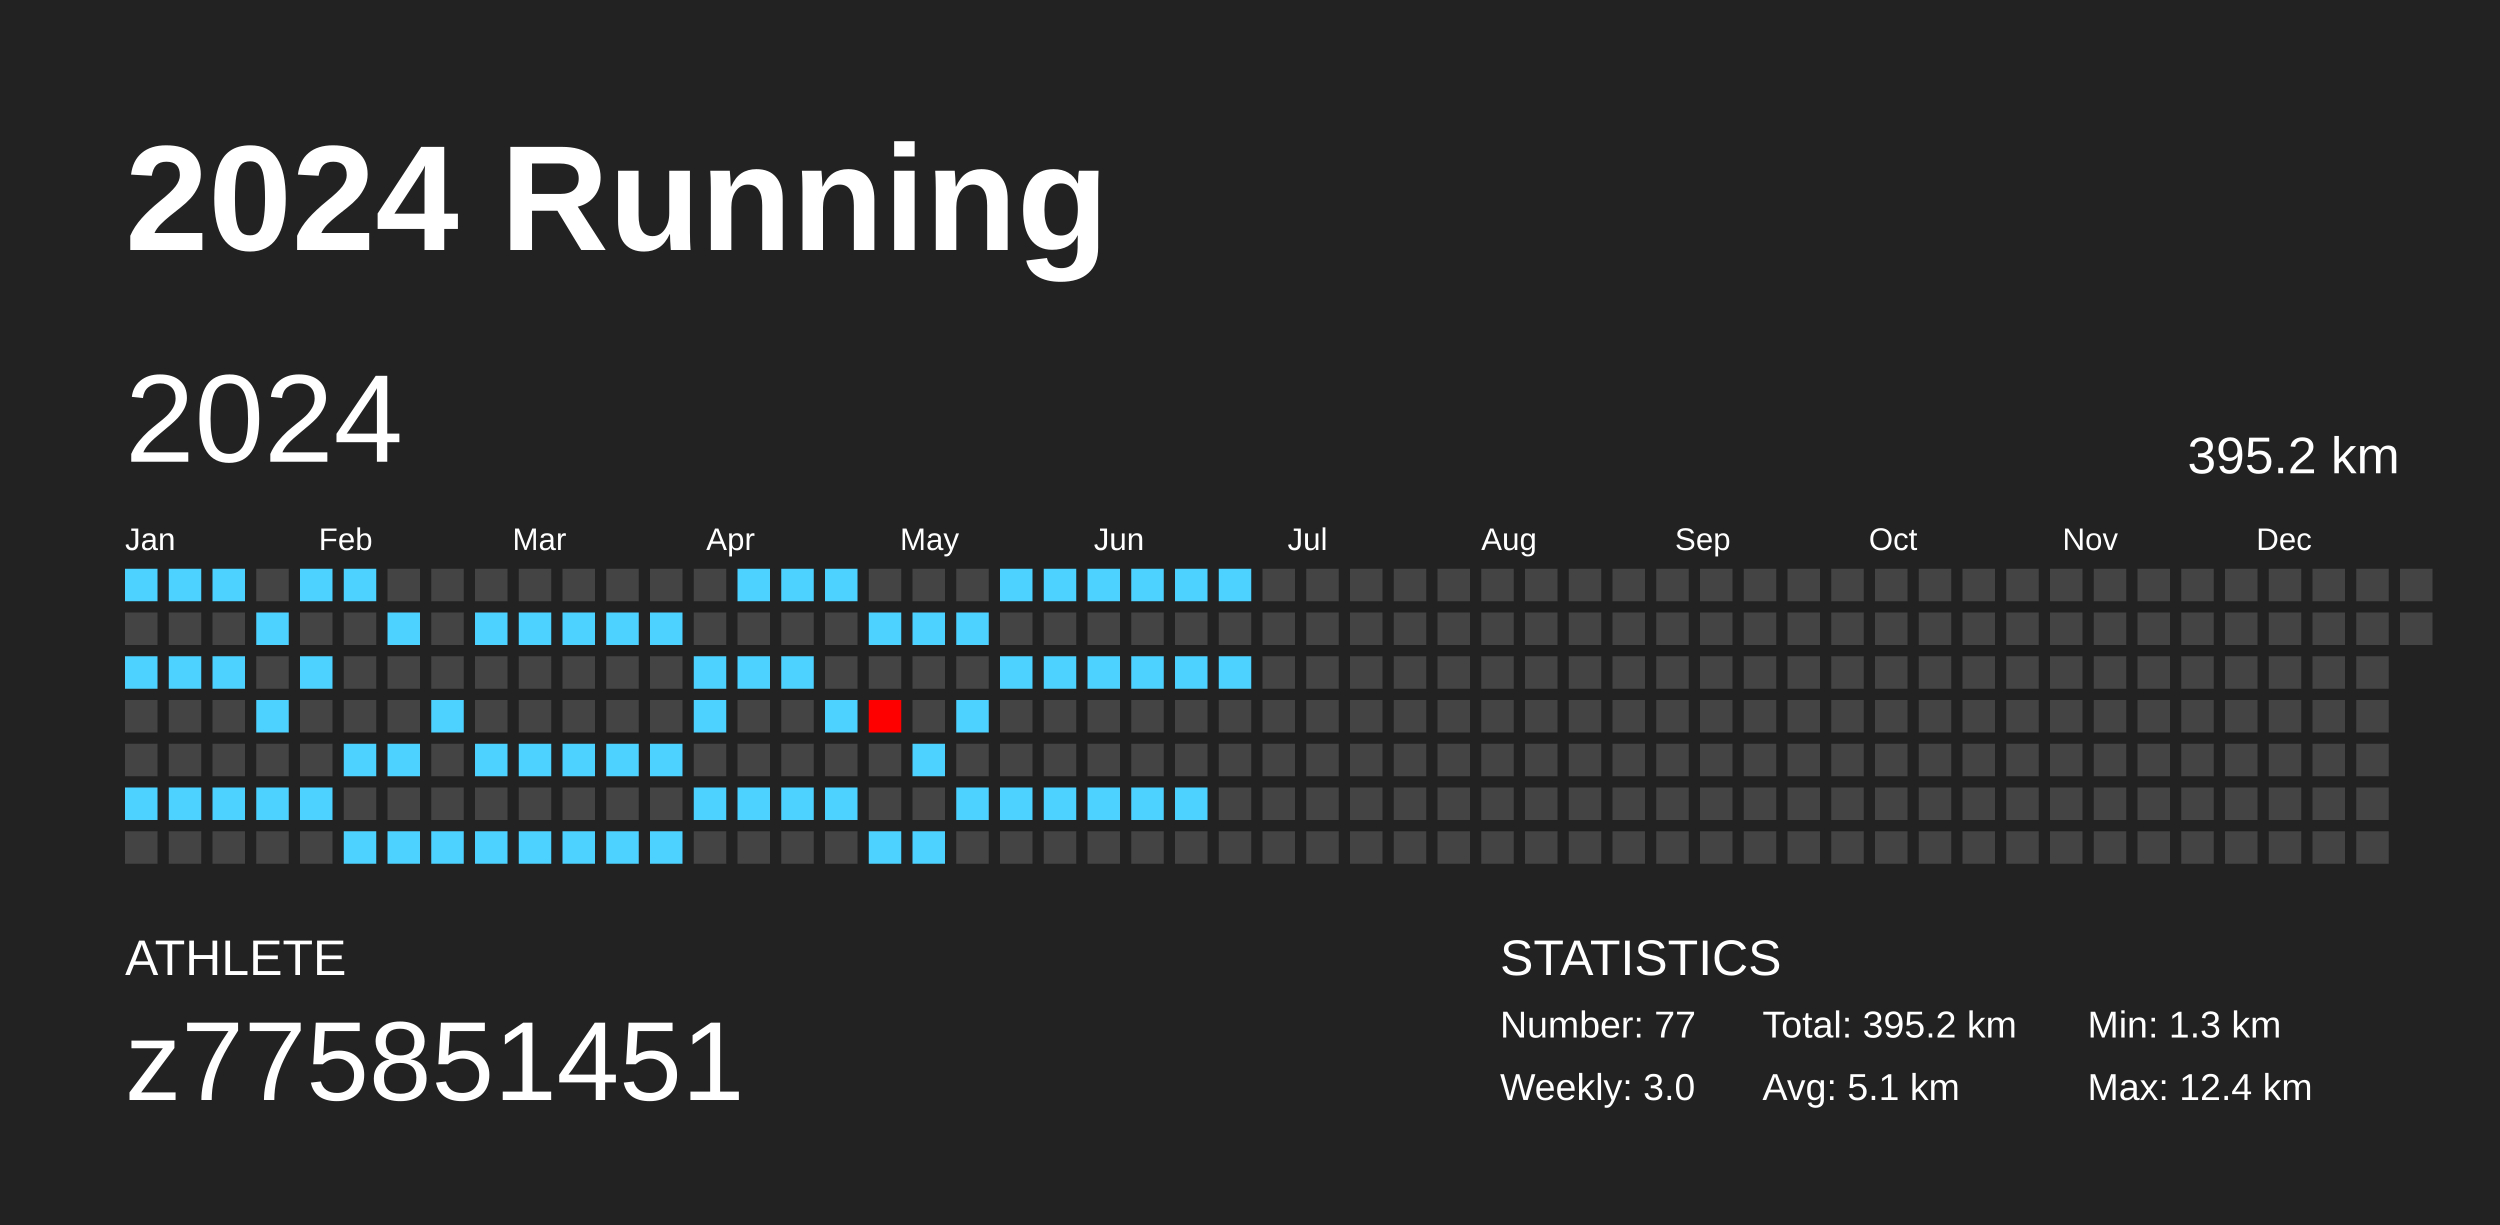
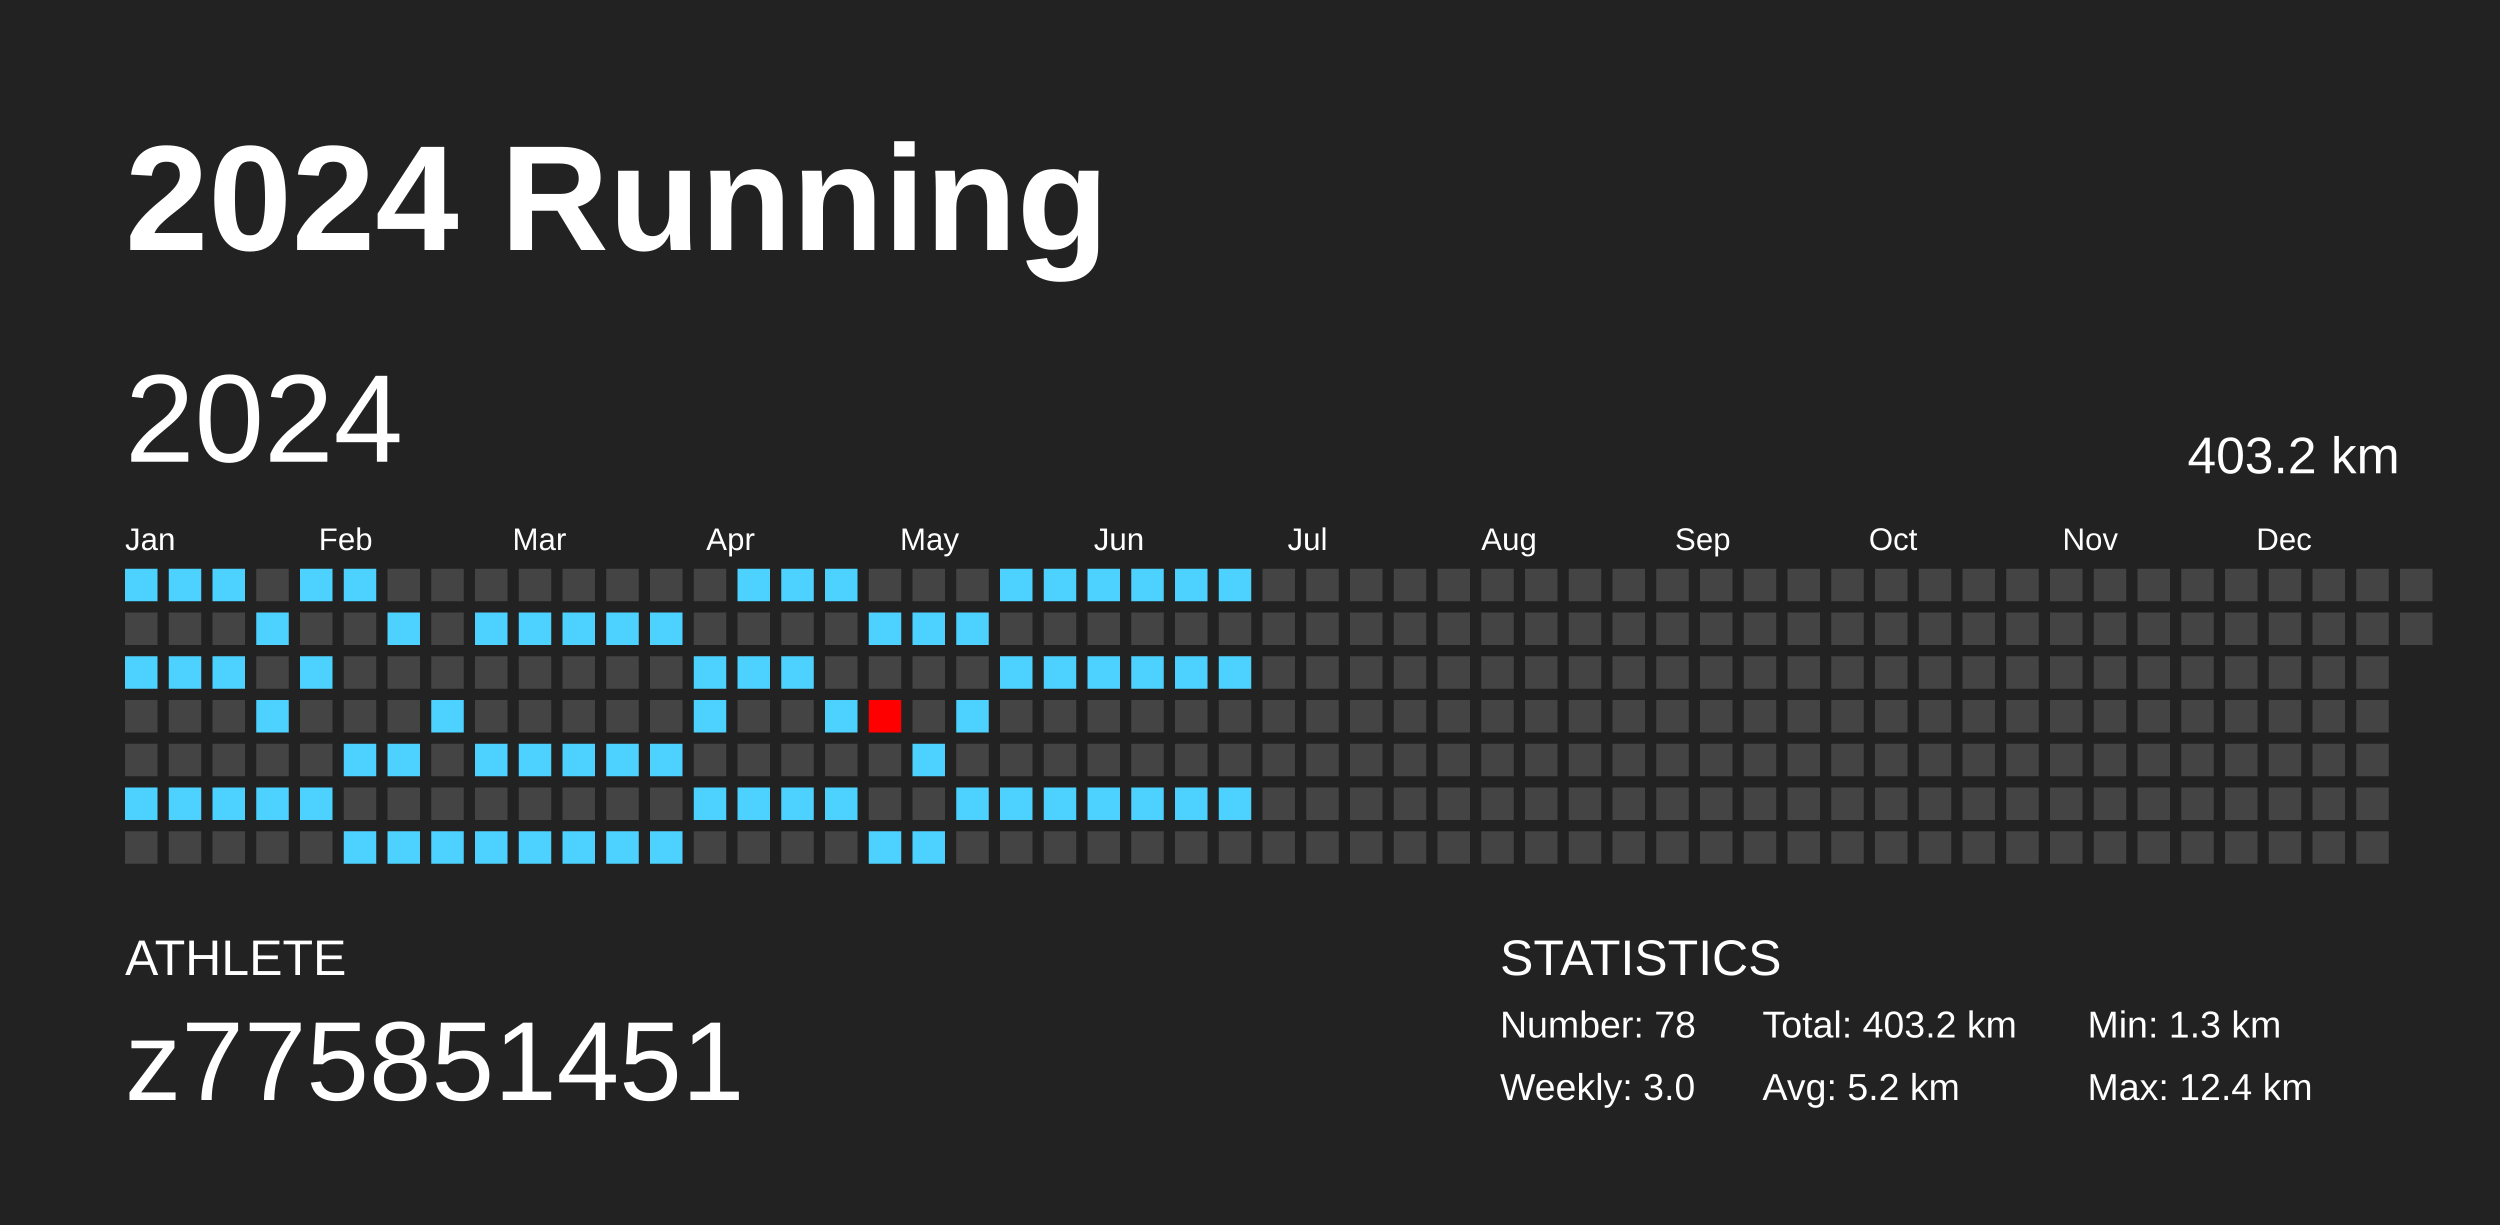
<svg xmlns="http://www.w3.org/2000/svg" baseProfile="full" height="98mm" version="1.1" viewBox="0,0,200,98" width="200mm">
  <defs />
  <rect fill="#222222" height="98" width="200" x="0" y="0" />
  <text fill="#FFFFFF" style="font-size:12px; font-family:Arial; font-weight:bold;" x="10" y="20">2024 Running</text>
  <text fill="#FFFFFF" style="font-size:4px; font-family:Arial" x="10" y="78">ATHLETE</text>
  <text fill="#FFFFFF" style="font-size:9px; font-family:Arial" x="10" y="88">z775851451</text>
  <text fill="#FFFFFF" style="font-size:4px; font-family:Arial" x="120" y="78">STATISTICS</text>
-   <text fill="#FFFFFF" style="font-size:3px; font-family:Arial" x="120" y="83">Number: 77</text>
+   <text fill="#FFFFFF" style="font-size:3px; font-family:Arial" x="120" y="83">Number: 78</text>
  <text fill="#FFFFFF" style="font-size:3px; font-family:Arial" x="120" y="88">Weekly: 3.0</text>
-   <text fill="#FFFFFF" style="font-size:3px; font-family:Arial" x="141" y="83">Total: 395.2 km</text>
-   <text fill="#FFFFFF" style="font-size:3px; font-family:Arial" x="141" y="88">Avg: 5.1 km</text>
+   <text fill="#FFFFFF" style="font-size:3px; font-family:Arial" x="141" y="83">Total: 403.2 km</text>
+   <text fill="#FFFFFF" style="font-size:3px; font-family:Arial" x="141" y="88">Avg: 5.2 km</text>
  <text fill="#FFFFFF" style="font-size:3px; font-family:Arial" x="167" y="83">Min: 1.3 km</text>
  <text fill="#FFFFFF" style="font-size:3px; font-family:Arial" x="167" y="88">Max: 12.4 km</text>
  <text dominant-baseline="hanging" fill="#FFFFFF" style="font-size:10.0px; font-family:Arial;" x="10" y="30">2024</text>
-   <text dominant-baseline="hanging" fill="#FFFFFF" style="font-size:4.125px; font-family:Arial;" x="175" y="35">395.2 km</text>
+   <text dominant-baseline="hanging" fill="#FFFFFF" style="font-size:4.125px; font-family:Arial;" x="175" y="35">403.2 km</text>
  <text fill="#FFFFFF" style="font-size:2.5px; font-family:Arial" x="10.0" y="44">Jan</text>
  <text fill="#FFFFFF" style="font-size:2.5px; font-family:Arial" x="25.5" y="44">Feb</text>
  <text fill="#FFFFFF" style="font-size:2.5px; font-family:Arial" x="41.0" y="44">Mar</text>
  <text fill="#FFFFFF" style="font-size:2.5px; font-family:Arial" x="56.5" y="44">Apr</text>
  <text fill="#FFFFFF" style="font-size:2.5px; font-family:Arial" x="72.0" y="44">May</text>
  <text fill="#FFFFFF" style="font-size:2.5px; font-family:Arial" x="87.5" y="44">Jun</text>
  <text fill="#FFFFFF" style="font-size:2.5px; font-family:Arial" x="103.0" y="44">Jul</text>
  <text fill="#FFFFFF" style="font-size:2.5px; font-family:Arial" x="118.5" y="44">Aug</text>
  <text fill="#FFFFFF" style="font-size:2.5px; font-family:Arial" x="134.0" y="44">Sep</text>
  <text fill="#FFFFFF" style="font-size:2.5px; font-family:Arial" x="149.5" y="44">Oct</text>
  <text fill="#FFFFFF" style="font-size:2.5px; font-family:Arial" x="165.0" y="44">Nov</text>
  <text fill="#FFFFFF" style="font-size:2.5px; font-family:Arial" x="180.5" y="44">Dec</text>
  <rect fill="#4dd2ff" height="2.6" width="2.6" x="10.0" y="45.5" />
  <rect fill="#444444" height="2.6" width="2.6" x="10.0" y="49.0" />
  <rect fill="#4dd2ff" height="2.6" width="2.6" x="10.0" y="52.5" />
  <rect fill="#444444" height="2.6" width="2.6" x="10.0" y="56.0" />
  <rect fill="#444444" height="2.6" width="2.6" x="10.0" y="59.5" />
  <rect fill="#4dd2ff" height="2.6" width="2.6" x="10.0" y="63.0" />
  <rect fill="#444444" height="2.6" width="2.6" x="10.0" y="66.5" />
  <rect fill="#4dd2ff" height="2.6" width="2.6" x="13.5" y="45.5" />
  <rect fill="#444444" height="2.6" width="2.6" x="13.5" y="49.0" />
  <rect fill="#4dd2ff" height="2.6" width="2.6" x="13.5" y="52.5" />
  <rect fill="#444444" height="2.6" width="2.6" x="13.5" y="56.0" />
  <rect fill="#444444" height="2.6" width="2.6" x="13.5" y="59.5" />
  <rect fill="#4dd2ff" height="2.6" width="2.6" x="13.5" y="63.0" />
  <rect fill="#444444" height="2.6" width="2.6" x="13.5" y="66.5" />
  <rect fill="#4dd2ff" height="2.6" width="2.6" x="17.0" y="45.5" />
  <rect fill="#444444" height="2.6" width="2.6" x="17.0" y="49.0" />
  <rect fill="#4dd2ff" height="2.6" width="2.6" x="17.0" y="52.5" />
  <rect fill="#444444" height="2.6" width="2.6" x="17.0" y="56.0" />
  <rect fill="#444444" height="2.6" width="2.6" x="17.0" y="59.5" />
  <rect fill="#4dd2ff" height="2.6" width="2.6" x="17.0" y="63.0" />
  <rect fill="#444444" height="2.6" width="2.6" x="17.0" y="66.5" />
  <rect fill="#444444" height="2.6" width="2.6" x="20.5" y="45.5" />
  <rect fill="#4dd2ff" height="2.6" width="2.6" x="20.5" y="49.0" />
  <rect fill="#444444" height="2.6" width="2.6" x="20.5" y="52.5" />
  <rect fill="#4dd2ff" height="2.6" width="2.6" x="20.5" y="56.0" />
  <rect fill="#444444" height="2.6" width="2.6" x="20.5" y="59.5" />
  <rect fill="#4dd2ff" height="2.6" width="2.6" x="20.5" y="63.0" />
  <rect fill="#444444" height="2.6" width="2.6" x="20.5" y="66.5" />
  <rect fill="#4dd2ff" height="2.6" width="2.6" x="24.0" y="45.5" />
  <rect fill="#444444" height="2.6" width="2.6" x="24.0" y="49.0" />
  <rect fill="#4dd2ff" height="2.6" width="2.6" x="24.0" y="52.5" />
  <rect fill="#444444" height="2.6" width="2.6" x="24.0" y="56.0" />
  <rect fill="#444444" height="2.6" width="2.6" x="24.0" y="59.5" />
  <rect fill="#4dd2ff" height="2.6" width="2.6" x="24.0" y="63.0" />
  <rect fill="#444444" height="2.6" width="2.6" x="24.0" y="66.5" />
  <rect fill="#4dd2ff" height="2.6" width="2.6" x="27.5" y="45.5" />
  <rect fill="#444444" height="2.6" width="2.6" x="27.5" y="49.0" />
  <rect fill="#444444" height="2.6" width="2.6" x="27.5" y="52.5" />
  <rect fill="#444444" height="2.6" width="2.6" x="27.5" y="56.0" />
  <rect fill="#4dd2ff" height="2.6" width="2.6" x="27.5" y="59.5" />
  <rect fill="#444444" height="2.6" width="2.6" x="27.5" y="63.0" />
  <rect fill="#4dd2ff" height="2.6" width="2.6" x="27.5" y="66.5" />
  <rect fill="#444444" height="2.6" width="2.6" x="31.0" y="45.5" />
  <rect fill="#4dd2ff" height="2.6" width="2.6" x="31.0" y="49.0" />
  <rect fill="#444444" height="2.6" width="2.6" x="31.0" y="52.5" />
  <rect fill="#444444" height="2.6" width="2.6" x="31.0" y="56.0" />
  <rect fill="#4dd2ff" height="2.6" width="2.6" x="31.0" y="59.5" />
  <rect fill="#444444" height="2.6" width="2.6" x="31.0" y="63.0" />
  <rect fill="#4dd2ff" height="2.6" width="2.6" x="31.0" y="66.5" />
  <rect fill="#444444" height="2.6" width="2.6" x="34.5" y="45.5" />
  <rect fill="#444444" height="2.6" width="2.6" x="34.5" y="49.0" />
  <rect fill="#444444" height="2.6" width="2.6" x="34.5" y="52.5" />
  <rect fill="#4dd2ff" height="2.6" width="2.6" x="34.5" y="56.0" />
  <rect fill="#444444" height="2.6" width="2.6" x="34.5" y="59.5" />
  <rect fill="#444444" height="2.6" width="2.6" x="34.5" y="63.0" />
  <rect fill="#4dd2ff" height="2.6" width="2.6" x="34.5" y="66.5" />
  <rect fill="#444444" height="2.6" width="2.6" x="38.0" y="45.5" />
  <rect fill="#4dd2ff" height="2.6" width="2.6" x="38.0" y="49.0" />
  <rect fill="#444444" height="2.6" width="2.6" x="38.0" y="52.5" />
  <rect fill="#444444" height="2.6" width="2.6" x="38.0" y="56.0" />
  <rect fill="#4dd2ff" height="2.6" width="2.6" x="38.0" y="59.5" />
  <rect fill="#444444" height="2.6" width="2.6" x="38.0" y="63.0" />
  <rect fill="#4dd2ff" height="2.6" width="2.6" x="38.0" y="66.5" />
  <rect fill="#444444" height="2.6" width="2.6" x="41.5" y="45.5" />
  <rect fill="#4dd2ff" height="2.6" width="2.6" x="41.5" y="49.0" />
  <rect fill="#444444" height="2.6" width="2.6" x="41.5" y="52.5" />
  <rect fill="#444444" height="2.6" width="2.6" x="41.5" y="56.0" />
  <rect fill="#4dd2ff" height="2.6" width="2.6" x="41.5" y="59.5" />
  <rect fill="#444444" height="2.6" width="2.6" x="41.5" y="63.0" />
  <rect fill="#4dd2ff" height="2.6" width="2.6" x="41.5" y="66.5" />
  <rect fill="#444444" height="2.6" width="2.6" x="45.0" y="45.5" />
  <rect fill="#4dd2ff" height="2.6" width="2.6" x="45.0" y="49.0" />
  <rect fill="#444444" height="2.6" width="2.6" x="45.0" y="52.5" />
  <rect fill="#444444" height="2.6" width="2.6" x="45.0" y="56.0" />
  <rect fill="#4dd2ff" height="2.6" width="2.6" x="45.0" y="59.5" />
  <rect fill="#444444" height="2.6" width="2.6" x="45.0" y="63.0" />
  <rect fill="#4dd2ff" height="2.6" width="2.6" x="45.0" y="66.5" />
  <rect fill="#444444" height="2.6" width="2.6" x="48.5" y="45.5" />
  <rect fill="#4dd2ff" height="2.6" width="2.6" x="48.5" y="49.0" />
  <rect fill="#444444" height="2.6" width="2.6" x="48.5" y="52.5" />
  <rect fill="#444444" height="2.6" width="2.6" x="48.5" y="56.0" />
  <rect fill="#4dd2ff" height="2.6" width="2.6" x="48.5" y="59.5" />
  <rect fill="#444444" height="2.6" width="2.6" x="48.5" y="63.0" />
  <rect fill="#4dd2ff" height="2.6" width="2.6" x="48.5" y="66.5" />
  <rect fill="#444444" height="2.6" width="2.6" x="52.0" y="45.5" />
  <rect fill="#4dd2ff" height="2.6" width="2.6" x="52.0" y="49.0" />
  <rect fill="#444444" height="2.6" width="2.6" x="52.0" y="52.5" />
  <rect fill="#444444" height="2.6" width="2.6" x="52.0" y="56.0" />
  <rect fill="#4dd2ff" height="2.6" width="2.6" x="52.0" y="59.5" />
  <rect fill="#444444" height="2.6" width="2.6" x="52.0" y="63.0" />
  <rect fill="#4dd2ff" height="2.6" width="2.6" x="52.0" y="66.5" />
  <rect fill="#444444" height="2.6" width="2.6" x="55.5" y="45.5" />
  <rect fill="#444444" height="2.6" width="2.6" x="55.5" y="49.0" />
  <rect fill="#4dd2ff" height="2.6" width="2.6" x="55.5" y="52.5" />
  <rect fill="#4dd2ff" height="2.6" width="2.6" x="55.5" y="56.0" />
  <rect fill="#444444" height="2.6" width="2.6" x="55.5" y="59.5" />
  <rect fill="#4dd2ff" height="2.6" width="2.6" x="55.5" y="63.0" />
  <rect fill="#444444" height="2.6" width="2.6" x="55.5" y="66.5" />
  <rect fill="#4dd2ff" height="2.6" width="2.6" x="59.0" y="45.5" />
  <rect fill="#444444" height="2.6" width="2.6" x="59.0" y="49.0" />
  <rect fill="#4dd2ff" height="2.6" width="2.6" x="59.0" y="52.5" />
  <rect fill="#444444" height="2.6" width="2.6" x="59.0" y="56.0" />
  <rect fill="#444444" height="2.6" width="2.6" x="59.0" y="59.5" />
  <rect fill="#4dd2ff" height="2.6" width="2.6" x="59.0" y="63.0" />
  <rect fill="#444444" height="2.6" width="2.6" x="59.0" y="66.5" />
  <rect fill="#4dd2ff" height="2.6" width="2.6" x="62.5" y="45.5" />
  <rect fill="#444444" height="2.6" width="2.6" x="62.5" y="49.0" />
  <rect fill="#4dd2ff" height="2.6" width="2.6" x="62.5" y="52.5" />
  <rect fill="#444444" height="2.6" width="2.6" x="62.5" y="56.0" />
  <rect fill="#444444" height="2.6" width="2.6" x="62.5" y="59.5" />
  <rect fill="#4dd2ff" height="2.6" width="2.6" x="62.5" y="63.0" />
  <rect fill="#444444" height="2.6" width="2.6" x="62.5" y="66.5" />
  <rect fill="#4dd2ff" height="2.6" width="2.6" x="66.0" y="45.5" />
  <rect fill="#444444" height="2.6" width="2.6" x="66.0" y="49.0" />
  <rect fill="#444444" height="2.6" width="2.6" x="66.0" y="52.5" />
  <rect fill="#4dd2ff" height="2.6" width="2.6" x="66.0" y="56.0" />
  <rect fill="#444444" height="2.6" width="2.6" x="66.0" y="59.5" />
  <rect fill="#4dd2ff" height="2.6" width="2.6" x="66.0" y="63.0" />
  <rect fill="#444444" height="2.6" width="2.6" x="66.0" y="66.5" />
  <rect fill="#444444" height="2.6" width="2.6" x="69.5" y="45.5" />
  <rect fill="#4dd2ff" height="2.6" width="2.6" x="69.5" y="49.0" />
  <rect fill="#444444" height="2.6" width="2.6" x="69.5" y="52.5" />
  <rect fill="#ff0000" height="2.6" width="2.6" x="69.5" y="56.0" />
  <rect fill="#444444" height="2.6" width="2.6" x="69.5" y="59.5" />
  <rect fill="#444444" height="2.6" width="2.6" x="69.5" y="63.0" />
  <rect fill="#4dd2ff" height="2.6" width="2.6" x="69.5" y="66.5" />
  <rect fill="#444444" height="2.6" width="2.6" x="73.0" y="45.5" />
  <rect fill="#4dd2ff" height="2.6" width="2.6" x="73.0" y="49.0" />
  <rect fill="#444444" height="2.6" width="2.6" x="73.0" y="52.5" />
  <rect fill="#444444" height="2.6" width="2.6" x="73.0" y="56.0" />
  <rect fill="#4dd2ff" height="2.6" width="2.6" x="73.0" y="59.5" />
  <rect fill="#444444" height="2.6" width="2.6" x="73.0" y="63.0" />
  <rect fill="#4dd2ff" height="2.6" width="2.6" x="73.0" y="66.5" />
  <rect fill="#444444" height="2.6" width="2.6" x="76.5" y="45.5" />
  <rect fill="#4dd2ff" height="2.6" width="2.6" x="76.5" y="49.0" />
  <rect fill="#444444" height="2.6" width="2.6" x="76.5" y="52.5" />
  <rect fill="#4dd2ff" height="2.6" width="2.6" x="76.5" y="56.0" />
  <rect fill="#444444" height="2.6" width="2.6" x="76.5" y="59.5" />
  <rect fill="#4dd2ff" height="2.6" width="2.6" x="76.5" y="63.0" />
  <rect fill="#444444" height="2.6" width="2.6" x="76.5" y="66.5" />
  <rect fill="#4dd2ff" height="2.6" width="2.6" x="80.0" y="45.5" />
  <rect fill="#444444" height="2.6" width="2.6" x="80.0" y="49.0" />
  <rect fill="#4dd2ff" height="2.6" width="2.6" x="80.0" y="52.5" />
  <rect fill="#444444" height="2.6" width="2.6" x="80.0" y="56.0" />
  <rect fill="#444444" height="2.6" width="2.6" x="80.0" y="59.5" />
  <rect fill="#4dd2ff" height="2.6" width="2.6" x="80.0" y="63.0" />
  <rect fill="#444444" height="2.6" width="2.6" x="80.0" y="66.5" />
  <rect fill="#4dd2ff" height="2.6" width="2.6" x="83.5" y="45.5" />
  <rect fill="#444444" height="2.6" width="2.6" x="83.5" y="49.0" />
  <rect fill="#4dd2ff" height="2.6" width="2.6" x="83.5" y="52.5" />
  <rect fill="#444444" height="2.6" width="2.6" x="83.5" y="56.0" />
  <rect fill="#444444" height="2.6" width="2.6" x="83.5" y="59.5" />
  <rect fill="#4dd2ff" height="2.6" width="2.6" x="83.5" y="63.0" />
  <rect fill="#444444" height="2.6" width="2.6" x="83.5" y="66.5" />
  <rect fill="#4dd2ff" height="2.6" width="2.6" x="87.0" y="45.5" />
  <rect fill="#444444" height="2.6" width="2.6" x="87.0" y="49.0" />
  <rect fill="#4dd2ff" height="2.6" width="2.6" x="87.0" y="52.5" />
  <rect fill="#444444" height="2.6" width="2.6" x="87.0" y="56.0" />
  <rect fill="#444444" height="2.6" width="2.6" x="87.0" y="59.5" />
  <rect fill="#4dd2ff" height="2.6" width="2.6" x="87.0" y="63.0" />
  <rect fill="#444444" height="2.6" width="2.6" x="87.0" y="66.5" />
  <rect fill="#4dd2ff" height="2.6" width="2.6" x="90.5" y="45.5" />
  <rect fill="#444444" height="2.6" width="2.6" x="90.5" y="49.0" />
  <rect fill="#4dd2ff" height="2.6" width="2.6" x="90.5" y="52.5" />
  <rect fill="#444444" height="2.6" width="2.6" x="90.5" y="56.0" />
  <rect fill="#444444" height="2.6" width="2.6" x="90.5" y="59.5" />
  <rect fill="#4dd2ff" height="2.6" width="2.6" x="90.5" y="63.0" />
  <rect fill="#444444" height="2.6" width="2.6" x="90.5" y="66.5" />
  <rect fill="#4dd2ff" height="2.6" width="2.6" x="94.0" y="45.5" />
  <rect fill="#444444" height="2.6" width="2.6" x="94.0" y="49.0" />
  <rect fill="#4dd2ff" height="2.6" width="2.6" x="94.0" y="52.5" />
  <rect fill="#444444" height="2.6" width="2.6" x="94.0" y="56.0" />
  <rect fill="#444444" height="2.6" width="2.6" x="94.0" y="59.5" />
  <rect fill="#4dd2ff" height="2.6" width="2.6" x="94.0" y="63.0" />
  <rect fill="#444444" height="2.6" width="2.6" x="94.0" y="66.5" />
  <rect fill="#4dd2ff" height="2.6" width="2.6" x="97.5" y="45.5" />
  <rect fill="#444444" height="2.6" width="2.6" x="97.5" y="49.0" />
  <rect fill="#4dd2ff" height="2.6" width="2.6" x="97.5" y="52.5" />
  <rect fill="#444444" height="2.6" width="2.6" x="97.5" y="56.0" />
  <rect fill="#444444" height="2.6" width="2.6" x="97.5" y="59.5" />
-   <rect fill="#444444" height="2.6" width="2.6" x="97.5" y="63.0" />
+   <rect fill="#4dd2ff" height="2.6" width="2.6" x="97.5" y="63.0" />
  <rect fill="#444444" height="2.6" width="2.6" x="97.5" y="66.5" />
  <rect fill="#444444" height="2.6" width="2.6" x="101.0" y="45.5" />
  <rect fill="#444444" height="2.6" width="2.6" x="101.0" y="49.0" />
  <rect fill="#444444" height="2.6" width="2.6" x="101.0" y="52.5" />
  <rect fill="#444444" height="2.6" width="2.6" x="101.0" y="56.0" />
  <rect fill="#444444" height="2.6" width="2.6" x="101.0" y="59.5" />
  <rect fill="#444444" height="2.6" width="2.6" x="101.0" y="63.0" />
  <rect fill="#444444" height="2.6" width="2.6" x="101.0" y="66.5" />
  <rect fill="#444444" height="2.6" width="2.6" x="104.5" y="45.5" />
  <rect fill="#444444" height="2.6" width="2.6" x="104.5" y="49.0" />
  <rect fill="#444444" height="2.6" width="2.6" x="104.5" y="52.5" />
  <rect fill="#444444" height="2.6" width="2.6" x="104.5" y="56.0" />
  <rect fill="#444444" height="2.6" width="2.6" x="104.5" y="59.5" />
  <rect fill="#444444" height="2.6" width="2.6" x="104.5" y="63.0" />
  <rect fill="#444444" height="2.6" width="2.6" x="104.5" y="66.5" />
  <rect fill="#444444" height="2.6" width="2.6" x="108.0" y="45.5" />
  <rect fill="#444444" height="2.6" width="2.6" x="108.0" y="49.0" />
  <rect fill="#444444" height="2.6" width="2.6" x="108.0" y="52.5" />
  <rect fill="#444444" height="2.6" width="2.6" x="108.0" y="56.0" />
  <rect fill="#444444" height="2.6" width="2.6" x="108.0" y="59.5" />
  <rect fill="#444444" height="2.6" width="2.6" x="108.0" y="63.0" />
  <rect fill="#444444" height="2.6" width="2.6" x="108.0" y="66.5" />
  <rect fill="#444444" height="2.6" width="2.6" x="111.5" y="45.5" />
  <rect fill="#444444" height="2.6" width="2.6" x="111.5" y="49.0" />
  <rect fill="#444444" height="2.6" width="2.6" x="111.5" y="52.5" />
  <rect fill="#444444" height="2.6" width="2.6" x="111.5" y="56.0" />
  <rect fill="#444444" height="2.6" width="2.6" x="111.5" y="59.5" />
  <rect fill="#444444" height="2.6" width="2.6" x="111.5" y="63.0" />
  <rect fill="#444444" height="2.6" width="2.6" x="111.5" y="66.5" />
  <rect fill="#444444" height="2.6" width="2.6" x="115.0" y="45.5" />
  <rect fill="#444444" height="2.6" width="2.6" x="115.0" y="49.0" />
  <rect fill="#444444" height="2.6" width="2.6" x="115.0" y="52.5" />
  <rect fill="#444444" height="2.6" width="2.6" x="115.0" y="56.0" />
  <rect fill="#444444" height="2.6" width="2.6" x="115.0" y="59.5" />
  <rect fill="#444444" height="2.6" width="2.6" x="115.0" y="63.0" />
  <rect fill="#444444" height="2.6" width="2.6" x="115.0" y="66.5" />
  <rect fill="#444444" height="2.6" width="2.6" x="118.5" y="45.5" />
  <rect fill="#444444" height="2.6" width="2.6" x="118.5" y="49.0" />
  <rect fill="#444444" height="2.6" width="2.6" x="118.5" y="52.5" />
  <rect fill="#444444" height="2.6" width="2.6" x="118.5" y="56.0" />
  <rect fill="#444444" height="2.6" width="2.6" x="118.5" y="59.5" />
  <rect fill="#444444" height="2.6" width="2.6" x="118.5" y="63.0" />
  <rect fill="#444444" height="2.6" width="2.6" x="118.5" y="66.5" />
  <rect fill="#444444" height="2.6" width="2.6" x="122.0" y="45.5" />
  <rect fill="#444444" height="2.6" width="2.6" x="122.0" y="49.0" />
  <rect fill="#444444" height="2.6" width="2.6" x="122.0" y="52.5" />
  <rect fill="#444444" height="2.6" width="2.6" x="122.0" y="56.0" />
  <rect fill="#444444" height="2.6" width="2.6" x="122.0" y="59.5" />
  <rect fill="#444444" height="2.6" width="2.6" x="122.0" y="63.0" />
  <rect fill="#444444" height="2.6" width="2.6" x="122.0" y="66.5" />
  <rect fill="#444444" height="2.6" width="2.6" x="125.5" y="45.5" />
  <rect fill="#444444" height="2.6" width="2.6" x="125.5" y="49.0" />
  <rect fill="#444444" height="2.6" width="2.6" x="125.5" y="52.5" />
  <rect fill="#444444" height="2.6" width="2.6" x="125.5" y="56.0" />
  <rect fill="#444444" height="2.6" width="2.6" x="125.5" y="59.5" />
  <rect fill="#444444" height="2.6" width="2.6" x="125.5" y="63.0" />
  <rect fill="#444444" height="2.6" width="2.6" x="125.5" y="66.5" />
  <rect fill="#444444" height="2.6" width="2.6" x="129.0" y="45.5" />
  <rect fill="#444444" height="2.6" width="2.6" x="129.0" y="49.0" />
  <rect fill="#444444" height="2.6" width="2.6" x="129.0" y="52.5" />
  <rect fill="#444444" height="2.6" width="2.6" x="129.0" y="56.0" />
  <rect fill="#444444" height="2.6" width="2.6" x="129.0" y="59.5" />
  <rect fill="#444444" height="2.6" width="2.6" x="129.0" y="63.0" />
  <rect fill="#444444" height="2.6" width="2.6" x="129.0" y="66.5" />
  <rect fill="#444444" height="2.6" width="2.6" x="132.5" y="45.5" />
  <rect fill="#444444" height="2.6" width="2.6" x="132.5" y="49.0" />
  <rect fill="#444444" height="2.6" width="2.6" x="132.5" y="52.5" />
  <rect fill="#444444" height="2.6" width="2.6" x="132.5" y="56.0" />
  <rect fill="#444444" height="2.6" width="2.6" x="132.5" y="59.5" />
  <rect fill="#444444" height="2.6" width="2.6" x="132.5" y="63.0" />
  <rect fill="#444444" height="2.6" width="2.6" x="132.5" y="66.5" />
  <rect fill="#444444" height="2.6" width="2.6" x="136.0" y="45.5" />
  <rect fill="#444444" height="2.6" width="2.6" x="136.0" y="49.0" />
  <rect fill="#444444" height="2.6" width="2.6" x="136.0" y="52.5" />
  <rect fill="#444444" height="2.6" width="2.6" x="136.0" y="56.0" />
  <rect fill="#444444" height="2.6" width="2.6" x="136.0" y="59.5" />
  <rect fill="#444444" height="2.6" width="2.6" x="136.0" y="63.0" />
  <rect fill="#444444" height="2.6" width="2.6" x="136.0" y="66.5" />
  <rect fill="#444444" height="2.6" width="2.6" x="139.5" y="45.5" />
  <rect fill="#444444" height="2.6" width="2.6" x="139.5" y="49.0" />
  <rect fill="#444444" height="2.6" width="2.6" x="139.5" y="52.5" />
  <rect fill="#444444" height="2.6" width="2.6" x="139.5" y="56.0" />
  <rect fill="#444444" height="2.6" width="2.6" x="139.5" y="59.5" />
  <rect fill="#444444" height="2.6" width="2.6" x="139.5" y="63.0" />
  <rect fill="#444444" height="2.6" width="2.6" x="139.5" y="66.5" />
  <rect fill="#444444" height="2.6" width="2.6" x="143.0" y="45.5" />
  <rect fill="#444444" height="2.6" width="2.6" x="143.0" y="49.0" />
  <rect fill="#444444" height="2.6" width="2.6" x="143.0" y="52.5" />
  <rect fill="#444444" height="2.6" width="2.6" x="143.0" y="56.0" />
  <rect fill="#444444" height="2.6" width="2.6" x="143.0" y="59.5" />
  <rect fill="#444444" height="2.6" width="2.6" x="143.0" y="63.0" />
  <rect fill="#444444" height="2.6" width="2.6" x="143.0" y="66.5" />
  <rect fill="#444444" height="2.6" width="2.6" x="146.5" y="45.5" />
  <rect fill="#444444" height="2.6" width="2.6" x="146.5" y="49.0" />
  <rect fill="#444444" height="2.6" width="2.6" x="146.5" y="52.5" />
  <rect fill="#444444" height="2.6" width="2.6" x="146.5" y="56.0" />
  <rect fill="#444444" height="2.6" width="2.6" x="146.5" y="59.5" />
  <rect fill="#444444" height="2.6" width="2.6" x="146.5" y="63.0" />
  <rect fill="#444444" height="2.6" width="2.6" x="146.5" y="66.5" />
  <rect fill="#444444" height="2.6" width="2.6" x="150.0" y="45.5" />
  <rect fill="#444444" height="2.6" width="2.6" x="150.0" y="49.0" />
  <rect fill="#444444" height="2.6" width="2.6" x="150.0" y="52.5" />
  <rect fill="#444444" height="2.6" width="2.6" x="150.0" y="56.0" />
  <rect fill="#444444" height="2.6" width="2.6" x="150.0" y="59.5" />
  <rect fill="#444444" height="2.6" width="2.6" x="150.0" y="63.0" />
  <rect fill="#444444" height="2.6" width="2.6" x="150.0" y="66.5" />
  <rect fill="#444444" height="2.6" width="2.6" x="153.5" y="45.5" />
  <rect fill="#444444" height="2.6" width="2.6" x="153.5" y="49.0" />
  <rect fill="#444444" height="2.6" width="2.6" x="153.5" y="52.5" />
  <rect fill="#444444" height="2.6" width="2.6" x="153.5" y="56.0" />
  <rect fill="#444444" height="2.6" width="2.6" x="153.5" y="59.5" />
  <rect fill="#444444" height="2.6" width="2.6" x="153.5" y="63.0" />
  <rect fill="#444444" height="2.6" width="2.6" x="153.5" y="66.5" />
  <rect fill="#444444" height="2.6" width="2.6" x="157.0" y="45.5" />
  <rect fill="#444444" height="2.6" width="2.6" x="157.0" y="49.0" />
  <rect fill="#444444" height="2.6" width="2.6" x="157.0" y="52.5" />
  <rect fill="#444444" height="2.6" width="2.6" x="157.0" y="56.0" />
  <rect fill="#444444" height="2.6" width="2.6" x="157.0" y="59.5" />
  <rect fill="#444444" height="2.6" width="2.6" x="157.0" y="63.0" />
  <rect fill="#444444" height="2.6" width="2.6" x="157.0" y="66.5" />
  <rect fill="#444444" height="2.6" width="2.6" x="160.5" y="45.5" />
  <rect fill="#444444" height="2.6" width="2.6" x="160.5" y="49.0" />
  <rect fill="#444444" height="2.6" width="2.6" x="160.5" y="52.5" />
  <rect fill="#444444" height="2.6" width="2.6" x="160.5" y="56.0" />
  <rect fill="#444444" height="2.6" width="2.6" x="160.5" y="59.5" />
  <rect fill="#444444" height="2.6" width="2.6" x="160.5" y="63.0" />
  <rect fill="#444444" height="2.6" width="2.6" x="160.5" y="66.5" />
  <rect fill="#444444" height="2.6" width="2.6" x="164.0" y="45.5" />
  <rect fill="#444444" height="2.6" width="2.6" x="164.0" y="49.0" />
  <rect fill="#444444" height="2.6" width="2.6" x="164.0" y="52.5" />
  <rect fill="#444444" height="2.6" width="2.6" x="164.0" y="56.0" />
  <rect fill="#444444" height="2.6" width="2.6" x="164.0" y="59.5" />
  <rect fill="#444444" height="2.6" width="2.6" x="164.0" y="63.0" />
  <rect fill="#444444" height="2.6" width="2.6" x="164.0" y="66.5" />
  <rect fill="#444444" height="2.6" width="2.6" x="167.5" y="45.5" />
  <rect fill="#444444" height="2.6" width="2.6" x="167.5" y="49.0" />
  <rect fill="#444444" height="2.6" width="2.6" x="167.5" y="52.5" />
  <rect fill="#444444" height="2.6" width="2.6" x="167.5" y="56.0" />
  <rect fill="#444444" height="2.6" width="2.6" x="167.5" y="59.5" />
  <rect fill="#444444" height="2.6" width="2.6" x="167.5" y="63.0" />
  <rect fill="#444444" height="2.6" width="2.6" x="167.5" y="66.5" />
  <rect fill="#444444" height="2.6" width="2.6" x="171.0" y="45.5" />
  <rect fill="#444444" height="2.6" width="2.6" x="171.0" y="49.0" />
  <rect fill="#444444" height="2.6" width="2.6" x="171.0" y="52.5" />
  <rect fill="#444444" height="2.6" width="2.6" x="171.0" y="56.0" />
  <rect fill="#444444" height="2.6" width="2.6" x="171.0" y="59.5" />
  <rect fill="#444444" height="2.6" width="2.6" x="171.0" y="63.0" />
  <rect fill="#444444" height="2.6" width="2.6" x="171.0" y="66.5" />
  <rect fill="#444444" height="2.6" width="2.6" x="174.5" y="45.5" />
  <rect fill="#444444" height="2.6" width="2.6" x="174.5" y="49.0" />
  <rect fill="#444444" height="2.6" width="2.6" x="174.5" y="52.5" />
  <rect fill="#444444" height="2.6" width="2.6" x="174.5" y="56.0" />
  <rect fill="#444444" height="2.6" width="2.6" x="174.5" y="59.5" />
  <rect fill="#444444" height="2.6" width="2.6" x="174.5" y="63.0" />
  <rect fill="#444444" height="2.6" width="2.6" x="174.5" y="66.5" />
  <rect fill="#444444" height="2.6" width="2.6" x="178.0" y="45.5" />
  <rect fill="#444444" height="2.6" width="2.6" x="178.0" y="49.0" />
  <rect fill="#444444" height="2.6" width="2.6" x="178.0" y="52.5" />
  <rect fill="#444444" height="2.6" width="2.6" x="178.0" y="56.0" />
  <rect fill="#444444" height="2.6" width="2.6" x="178.0" y="59.5" />
  <rect fill="#444444" height="2.6" width="2.6" x="178.0" y="63.0" />
  <rect fill="#444444" height="2.6" width="2.6" x="178.0" y="66.5" />
  <rect fill="#444444" height="2.6" width="2.6" x="181.5" y="45.5" />
  <rect fill="#444444" height="2.6" width="2.6" x="181.5" y="49.0" />
  <rect fill="#444444" height="2.6" width="2.6" x="181.5" y="52.5" />
  <rect fill="#444444" height="2.6" width="2.6" x="181.5" y="56.0" />
  <rect fill="#444444" height="2.6" width="2.6" x="181.5" y="59.5" />
  <rect fill="#444444" height="2.6" width="2.6" x="181.5" y="63.0" />
  <rect fill="#444444" height="2.6" width="2.6" x="181.5" y="66.5" />
  <rect fill="#444444" height="2.6" width="2.6" x="185.0" y="45.5" />
  <rect fill="#444444" height="2.6" width="2.6" x="185.0" y="49.0" />
  <rect fill="#444444" height="2.6" width="2.6" x="185.0" y="52.5" />
  <rect fill="#444444" height="2.6" width="2.6" x="185.0" y="56.0" />
  <rect fill="#444444" height="2.6" width="2.6" x="185.0" y="59.5" />
  <rect fill="#444444" height="2.6" width="2.6" x="185.0" y="63.0" />
  <rect fill="#444444" height="2.6" width="2.6" x="185.0" y="66.5" />
  <rect fill="#444444" height="2.6" width="2.6" x="188.5" y="45.5" />
  <rect fill="#444444" height="2.6" width="2.6" x="188.5" y="49.0" />
  <rect fill="#444444" height="2.6" width="2.6" x="188.5" y="52.5" />
  <rect fill="#444444" height="2.6" width="2.6" x="188.5" y="56.0" />
  <rect fill="#444444" height="2.6" width="2.6" x="188.5" y="59.5" />
  <rect fill="#444444" height="2.6" width="2.6" x="188.5" y="63.0" />
  <rect fill="#444444" height="2.6" width="2.6" x="188.5" y="66.5" />
  <rect fill="#444444" height="2.6" width="2.6" x="192.0" y="45.5" />
  <rect fill="#444444" height="2.6" width="2.6" x="192.0" y="49.0" />
</svg>
